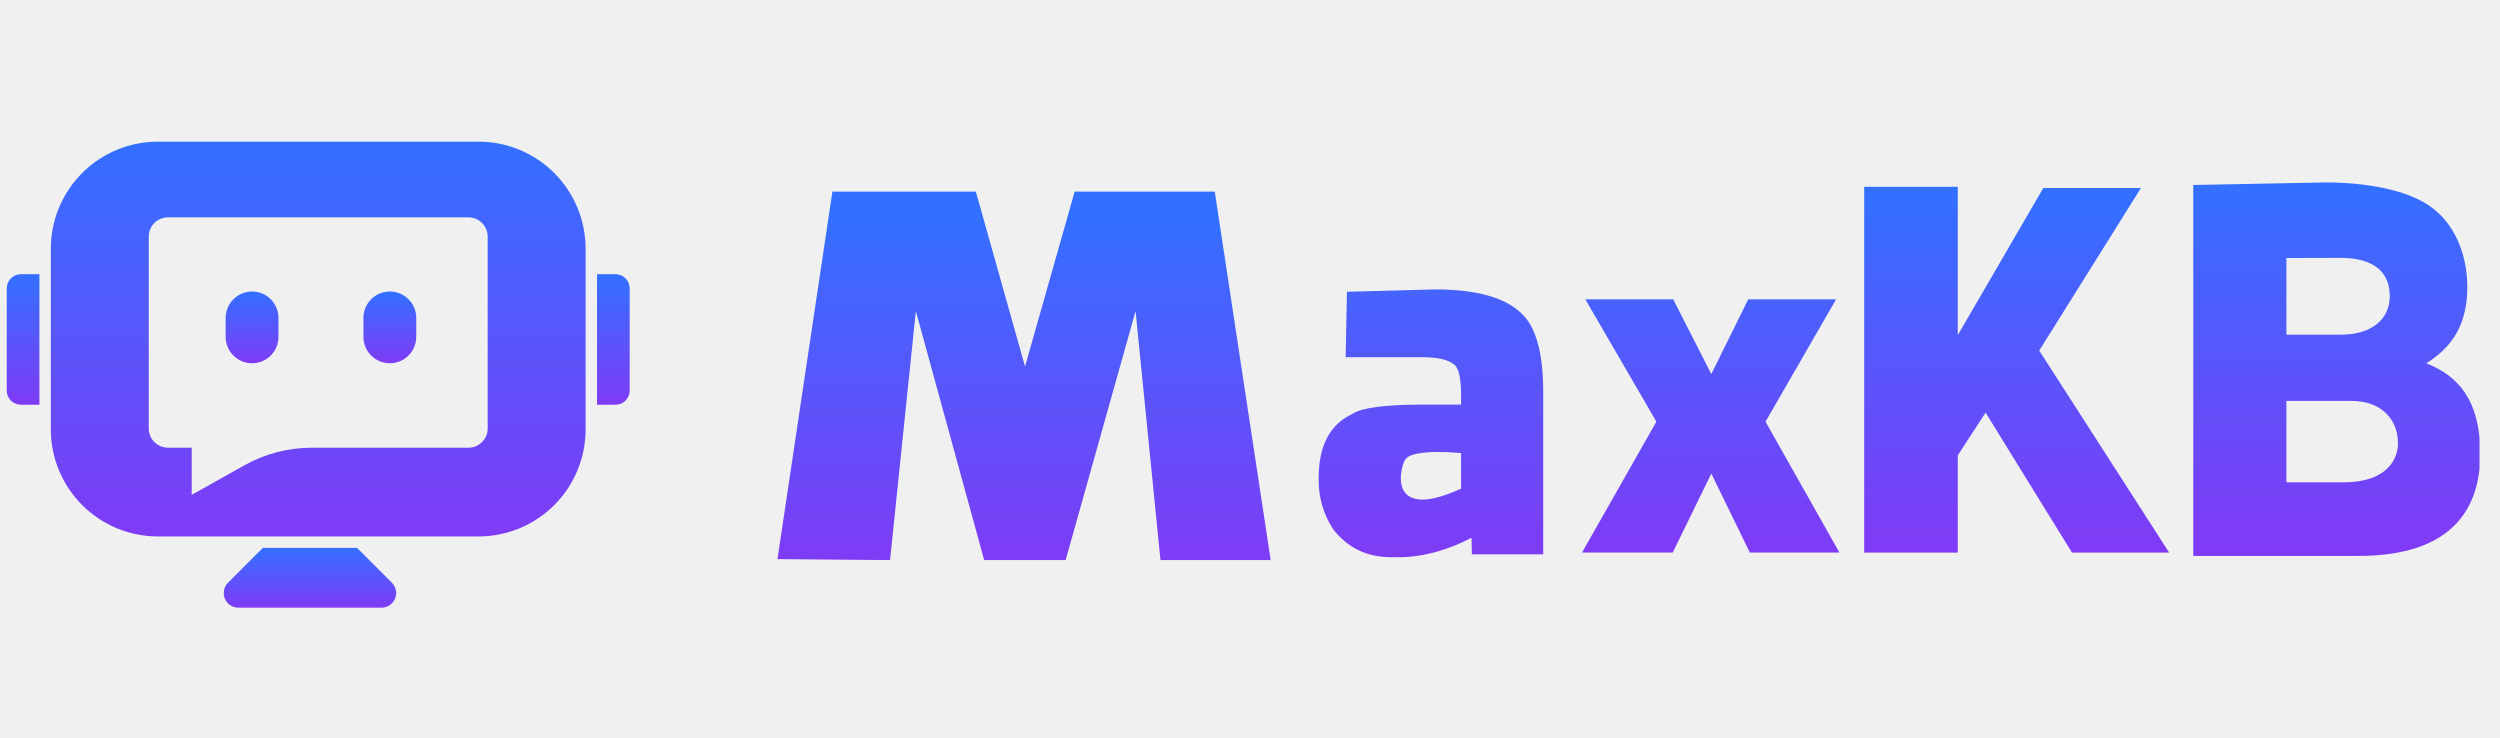
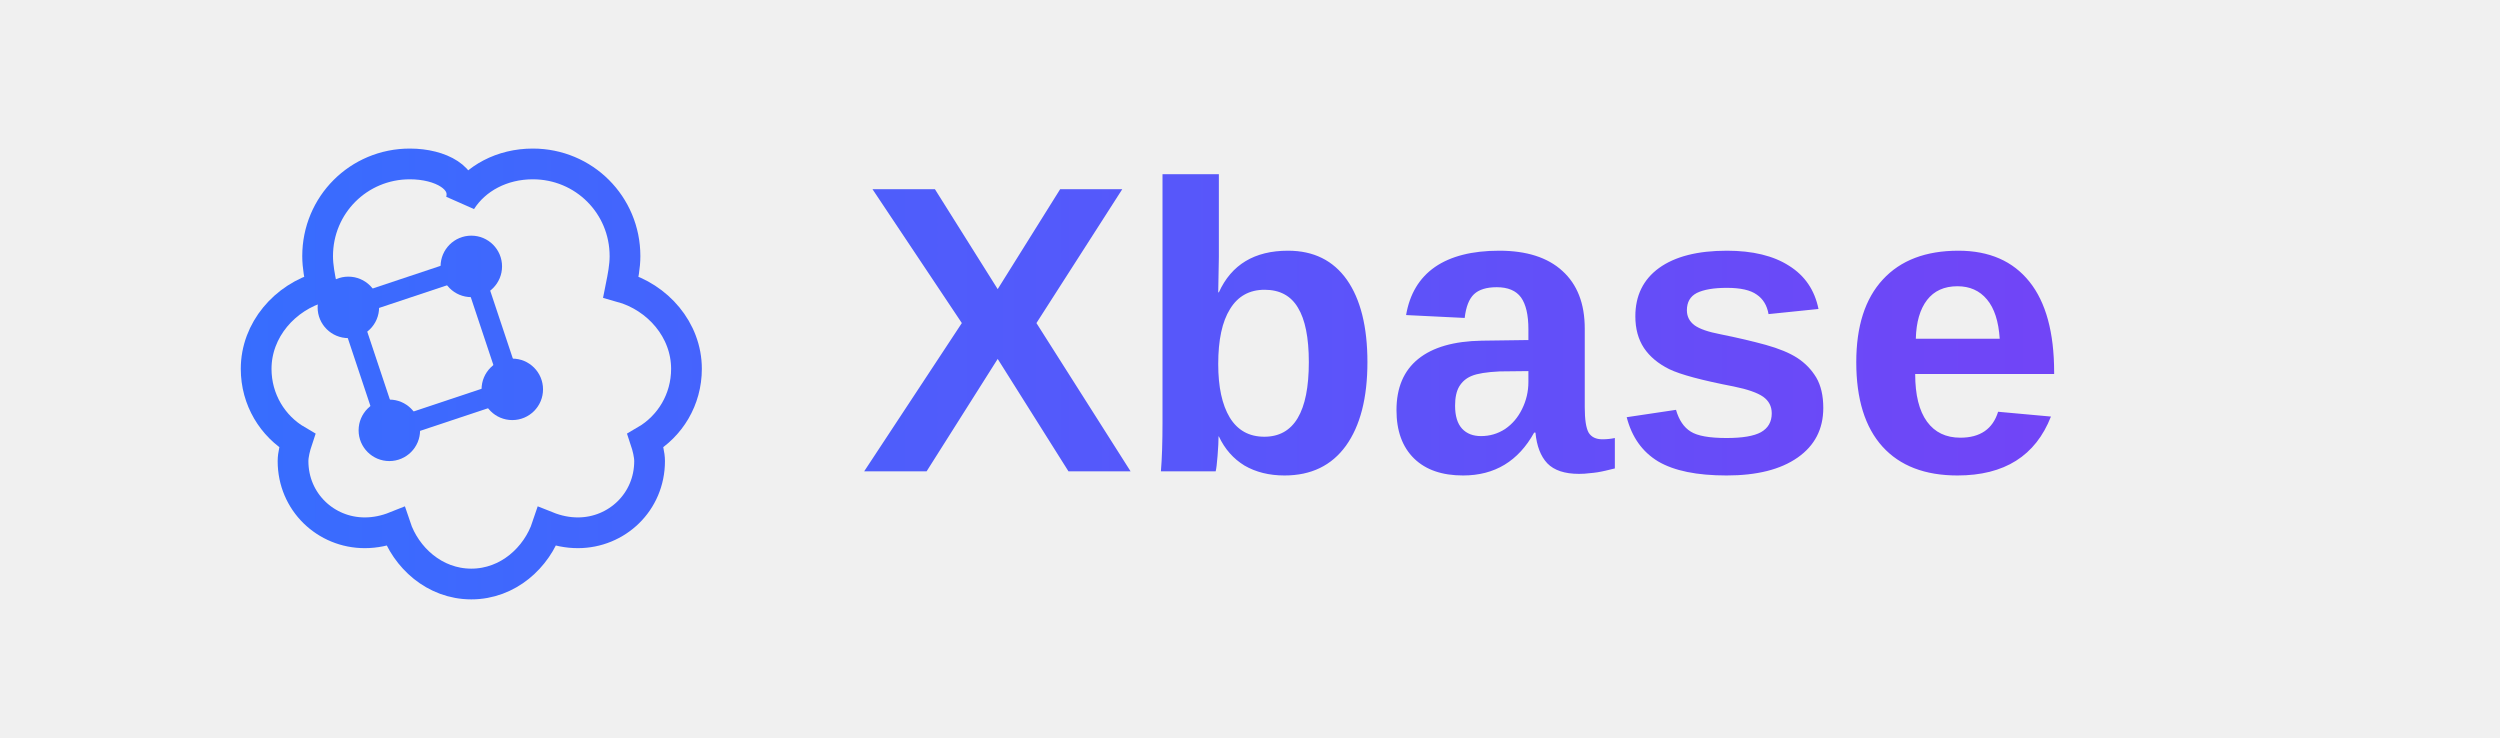
<svg xmlns="http://www.w3.org/2000/svg" width="122" height="36" viewBox="0 0 122 36" fill="none">
-   <g clip-path="url(#clip0_5734_851)">
-     <path d="M75.309 19.08V27.05H71.827L71.811 26.243C70.593 26.876 69.403 27.192 68.241 27.192H67.897C66.703 27.192 65.755 26.733 65.051 25.816C64.585 25.101 64.342 24.263 64.351 23.409V23.314C64.351 21.749 64.901 20.709 66 20.195C66.451 19.895 67.593 19.744 69.427 19.744H71.301V19.306C71.301 18.404 71.17 17.887 70.909 17.752C70.625 17.538 70.123 17.432 69.403 17.432H65.668L65.731 14.239L70.032 14.123C72.586 14.123 74.167 14.755 74.776 16.021C75.132 16.756 75.309 17.776 75.309 19.08ZM68.603 22.39C68.484 22.531 68.36 22.99 68.36 23.314C68.36 24.026 68.723 24.381 69.451 24.381C69.885 24.381 70.502 24.203 71.301 23.848V22.111C71.301 22.111 69.036 21.875 68.603 22.39Z" fill="url(#paint0_linear_5734_851)" />
-     <path d="M56.631 27.332L55.416 15.182L52.003 27.332H48.028L44.693 15.182L43.435 27.332L37.94 27.285L40.621 9.351H47.621L50.021 17.885L52.444 9.351H59.281L62.009 27.332H56.631Z" fill="url(#paint1_linear_5734_851)" />
-     <path d="M85.394 26.965L83.512 23.11L81.629 26.965H77.202L80.831 20.578L77.364 14.608H81.653L83.512 18.254L85.313 14.608H89.601L86.158 20.578L89.764 26.965H85.394Z" fill="url(#paint2_linear_5734_851)" />
-     <path d="M101.114 26.966C101.029 26.842 96.897 20.134 96.897 20.134L95.54 22.223V26.966H90.973V9.116H95.54V16.353L99.713 9.176H104.477L99.514 17.108L105.855 26.966H101.114Z" fill="url(#paint3_linear_5734_851)" />
-     <path d="M121.036 22.145C121.036 24.745 119.74 27.128 115.097 27.128H107.032V9.027L113.203 8.909C113.203 8.909 116.858 8.748 118.706 10.153C120.068 11.189 120.515 13.002 120.384 14.52C120.254 16.038 119.553 17.013 118.405 17.727C119.979 18.354 121.036 19.545 121.036 22.145ZM114.228 16.333C115.766 16.333 116.62 15.556 116.62 14.45C116.62 13.274 115.833 12.584 114.228 12.584L111.576 12.591V16.333H114.228ZM114.365 23.538C116.497 23.538 117.022 22.393 117.022 21.632C117.022 20.431 116.17 19.563 114.752 19.563H111.576V23.538H114.365Z" fill="url(#paint4_linear_5734_851)" />
-     <path d="M17.421 26.735H12.83L11.128 28.437C11.028 28.537 10.96 28.664 10.933 28.802C10.905 28.941 10.919 29.084 10.973 29.214C11.027 29.344 11.118 29.456 11.236 29.534C11.353 29.612 11.491 29.654 11.632 29.654H18.619C18.76 29.654 18.898 29.612 19.015 29.534C19.133 29.456 19.224 29.344 19.278 29.214C19.332 29.084 19.346 28.941 19.318 28.802C19.291 28.664 19.223 28.537 19.123 28.437L17.421 26.735Z" fill="url(#paint5_linear_5734_851)" />
-     <path d="M30.04 13.382H29.135V19.75H30.04C30.131 19.75 30.22 19.732 30.304 19.697C30.387 19.663 30.463 19.612 30.527 19.548C30.591 19.484 30.642 19.408 30.677 19.324C30.711 19.241 30.729 19.151 30.729 19.061V14.072C30.729 13.889 30.657 13.713 30.527 13.584C30.398 13.455 30.223 13.382 30.04 13.382Z" fill="url(#paint6_linear_5734_851)" />
-     <path d="M1.923 13.382H1.018C0.835 13.382 0.66 13.455 0.53 13.584C0.401 13.713 0.329 13.889 0.329 14.072V19.061C0.329 19.151 0.346 19.241 0.381 19.324C0.416 19.408 0.466 19.484 0.53 19.548C0.594 19.612 0.67 19.663 0.754 19.697C0.838 19.732 0.927 19.75 1.018 19.75H1.923V13.382Z" fill="url(#paint7_linear_5734_851)" />
-     <path d="M19.024 14.225C18.682 14.225 18.354 14.361 18.112 14.603C17.871 14.844 17.735 15.172 17.735 15.514V16.438C17.735 16.78 17.871 17.108 18.112 17.35C18.354 17.591 18.682 17.727 19.024 17.727C19.366 17.727 19.694 17.591 19.935 17.35C20.177 17.108 20.313 16.78 20.313 16.438V15.514C20.313 15.345 20.28 15.177 20.215 15.021C20.15 14.864 20.055 14.722 19.935 14.603C19.816 14.483 19.674 14.388 19.517 14.323C19.361 14.258 19.193 14.225 19.024 14.225Z" fill="url(#paint8_linear_5734_851)" />
-     <path d="M12.301 14.225C11.959 14.225 11.632 14.361 11.39 14.603C11.148 14.844 11.012 15.172 11.012 15.514V16.438C11.012 16.78 11.148 17.108 11.39 17.35C11.632 17.591 11.959 17.727 12.301 17.727C12.643 17.727 12.971 17.591 13.213 17.35C13.454 17.108 13.59 16.78 13.59 16.438V15.514C13.59 15.345 13.557 15.177 13.492 15.021C13.427 14.864 13.332 14.722 13.213 14.603C13.093 14.483 12.951 14.388 12.794 14.323C12.638 14.258 12.47 14.225 12.301 14.225Z" fill="url(#paint9_linear_5734_851)" />
-     <path d="M23.361 6.913H7.697C6.314 6.915 4.988 7.465 4.01 8.443C3.032 9.421 2.482 10.747 2.48 12.13V20.961C2.482 22.344 3.032 23.67 4.01 24.648C4.988 25.626 6.314 26.177 7.697 26.178H23.361C24.744 26.177 26.07 25.626 27.048 24.648C28.026 23.67 28.576 22.344 28.578 20.961V12.13C28.576 10.747 28.026 9.421 27.048 8.443C26.07 7.465 24.744 6.915 23.361 6.913ZM23.799 20.908C23.799 21.157 23.7 21.396 23.523 21.573C23.347 21.749 23.108 21.848 22.859 21.848H15.219C14.063 21.848 12.926 22.145 11.918 22.711L9.355 24.149V21.848H8.199C7.95 21.848 7.711 21.749 7.534 21.573C7.358 21.397 7.259 21.157 7.259 20.908V11.547C7.259 11.298 7.358 11.059 7.534 10.882C7.711 10.706 7.95 10.607 8.199 10.607H22.859C23.108 10.607 23.347 10.706 23.523 10.882C23.7 11.059 23.799 11.298 23.799 11.547L23.799 20.908Z" fill="url(#paint10_linear_5734_851)" />
-   </g>
  <defs>
-     <linearGradient id="paint0_linear_5734_851" x1="69.83" y1="10" x2="69.83" y2="27.357" gradientUnits="userSpaceOnUse">
+     <linearGradient id="paint_gradient" x1="0" y1="18" x2="122" y2="18" gradientUnits="userSpaceOnUse">
      <stop stop-color="#3370FF" />
      <stop offset="1" stop-color="#7F3BF5" />
    </linearGradient>
-     <linearGradient id="paint1_linear_5734_851" x1="49.974" y1="10.585" x2="49.974" y2="27.484" gradientUnits="userSpaceOnUse">
-       <stop stop-color="#3370FF" />
-       <stop offset="1" stop-color="#7F3BF5" />
-     </linearGradient>
-     <linearGradient id="paint2_linear_5734_851" x1="83.483" y1="9.956" x2="83.483" y2="26.918" gradientUnits="userSpaceOnUse">
-       <stop stop-color="#3370FF" />
-       <stop offset="1" stop-color="#7F3BF5" />
-     </linearGradient>
-     <linearGradient id="paint3_linear_5734_851" x1="98.414" y1="9.573" x2="98.414" y2="26.597" gradientUnits="userSpaceOnUse">
-       <stop stop-color="#3370FF" />
-       <stop offset="1" stop-color="#7F3BF5" />
-     </linearGradient>
-     <linearGradient id="paint4_linear_5734_851" x1="114.034" y1="9.058" x2="114.034" y2="26.393" gradientUnits="userSpaceOnUse">
-       <stop stop-color="#3370FF" />
-       <stop offset="1" stop-color="#7F3BF5" />
-     </linearGradient>
-     <linearGradient id="paint5_linear_5734_851" x1="15.126" y1="26.735" x2="15.126" y2="29.654" gradientUnits="userSpaceOnUse">
-       <stop stop-color="#3370FF" />
-       <stop offset="1" stop-color="#7F3BF5" />
-     </linearGradient>
-     <linearGradient id="paint6_linear_5734_851" x1="29.932" y1="13.382" x2="29.932" y2="19.75" gradientUnits="userSpaceOnUse">
-       <stop stop-color="#3370FF" />
-       <stop offset="1" stop-color="#7F3BF5" />
-     </linearGradient>
-     <linearGradient id="paint7_linear_5734_851" x1="1.126" y1="13.382" x2="1.126" y2="19.75" gradientUnits="userSpaceOnUse">
-       <stop stop-color="#3370FF" />
-       <stop offset="1" stop-color="#7F3BF5" />
-     </linearGradient>
-     <linearGradient id="paint8_linear_5734_851" x1="19.024" y1="14.225" x2="19.024" y2="17.727" gradientUnits="userSpaceOnUse">
-       <stop stop-color="#3370FF" />
-       <stop offset="1" stop-color="#7F3BF5" />
-     </linearGradient>
-     <linearGradient id="paint9_linear_5734_851" x1="12.301" y1="14.225" x2="12.301" y2="17.727" gradientUnits="userSpaceOnUse">
-       <stop stop-color="#3370FF" />
-       <stop offset="1" stop-color="#7F3BF5" />
-     </linearGradient>
-     <linearGradient id="paint10_linear_5734_851" x1="15.529" y1="6.913" x2="15.529" y2="26.178" gradientUnits="userSpaceOnUse">
-       <stop stop-color="#3370FF" />
-       <stop offset="1" stop-color="#7F3BF5" />
-     </linearGradient>
-     <clipPath id="clip0_5734_851">
-       <rect width="121" height="36" fill="white" />
-     </clipPath>
  </defs>
+   <g fill="url(#paint_gradient)">
+     <g transform="translate(5, 3)">
+       <path d="M15 5c-2.5 0-4.5 2-4.5 4.5 0 0.5 0.1 1 0.2 1.5-1.8 0.5-3.2 2.1-3.2 4 0 1.5 0.8 2.8 2 3.5-0.1 0.3-0.2 0.7-0.2 1 0 2 1.6 3.5 3.5 3.5 0.5 0 1-0.1 1.5-0.3 0.5 1.5 1.9 2.8 3.7 2.8s3.2-1.3 3.7-2.8c0.5 0.2 1 0.3 1.5 0.3 1.9 0 3.5-1.5 3.5-3.5 0-0.3-0.1-0.7-0.2-1 1.2-0.7 2-2 2-3.5 0-1.9-1.4-3.5-3.2-4 0.1-0.5 0.2-1 0.2-1.5 0-2.5-2-4.5-4.5-4.5-1.5 0-2.8 0.7-3.5 1.8C17.8 5.7 16.5 5 15 5z" stroke-width="1.5" fill="none" stroke="url(#paint_gradient)" />
+       <circle cx="12" cy="12" r="1.5" />
+       <circle cx="18" cy="10" r="1.5" />
+       <circle cx="20" cy="16" r="1.5" />
+       <circle cx="14" cy="18" r="1.5" />
+       <path d="M12 12L18 10M18 10L20 16M20 16L14 18M14 18L12 12" stroke-width="1" fill="none" stroke="url(#paint_gradient)" />
+     </g>
+     <text x="42" y="23" font-family="Arial, sans-serif" font-size="20" font-weight="bold" fill="url(#paint_gradient)">Xbase</text>
+   </g>
</svg>
